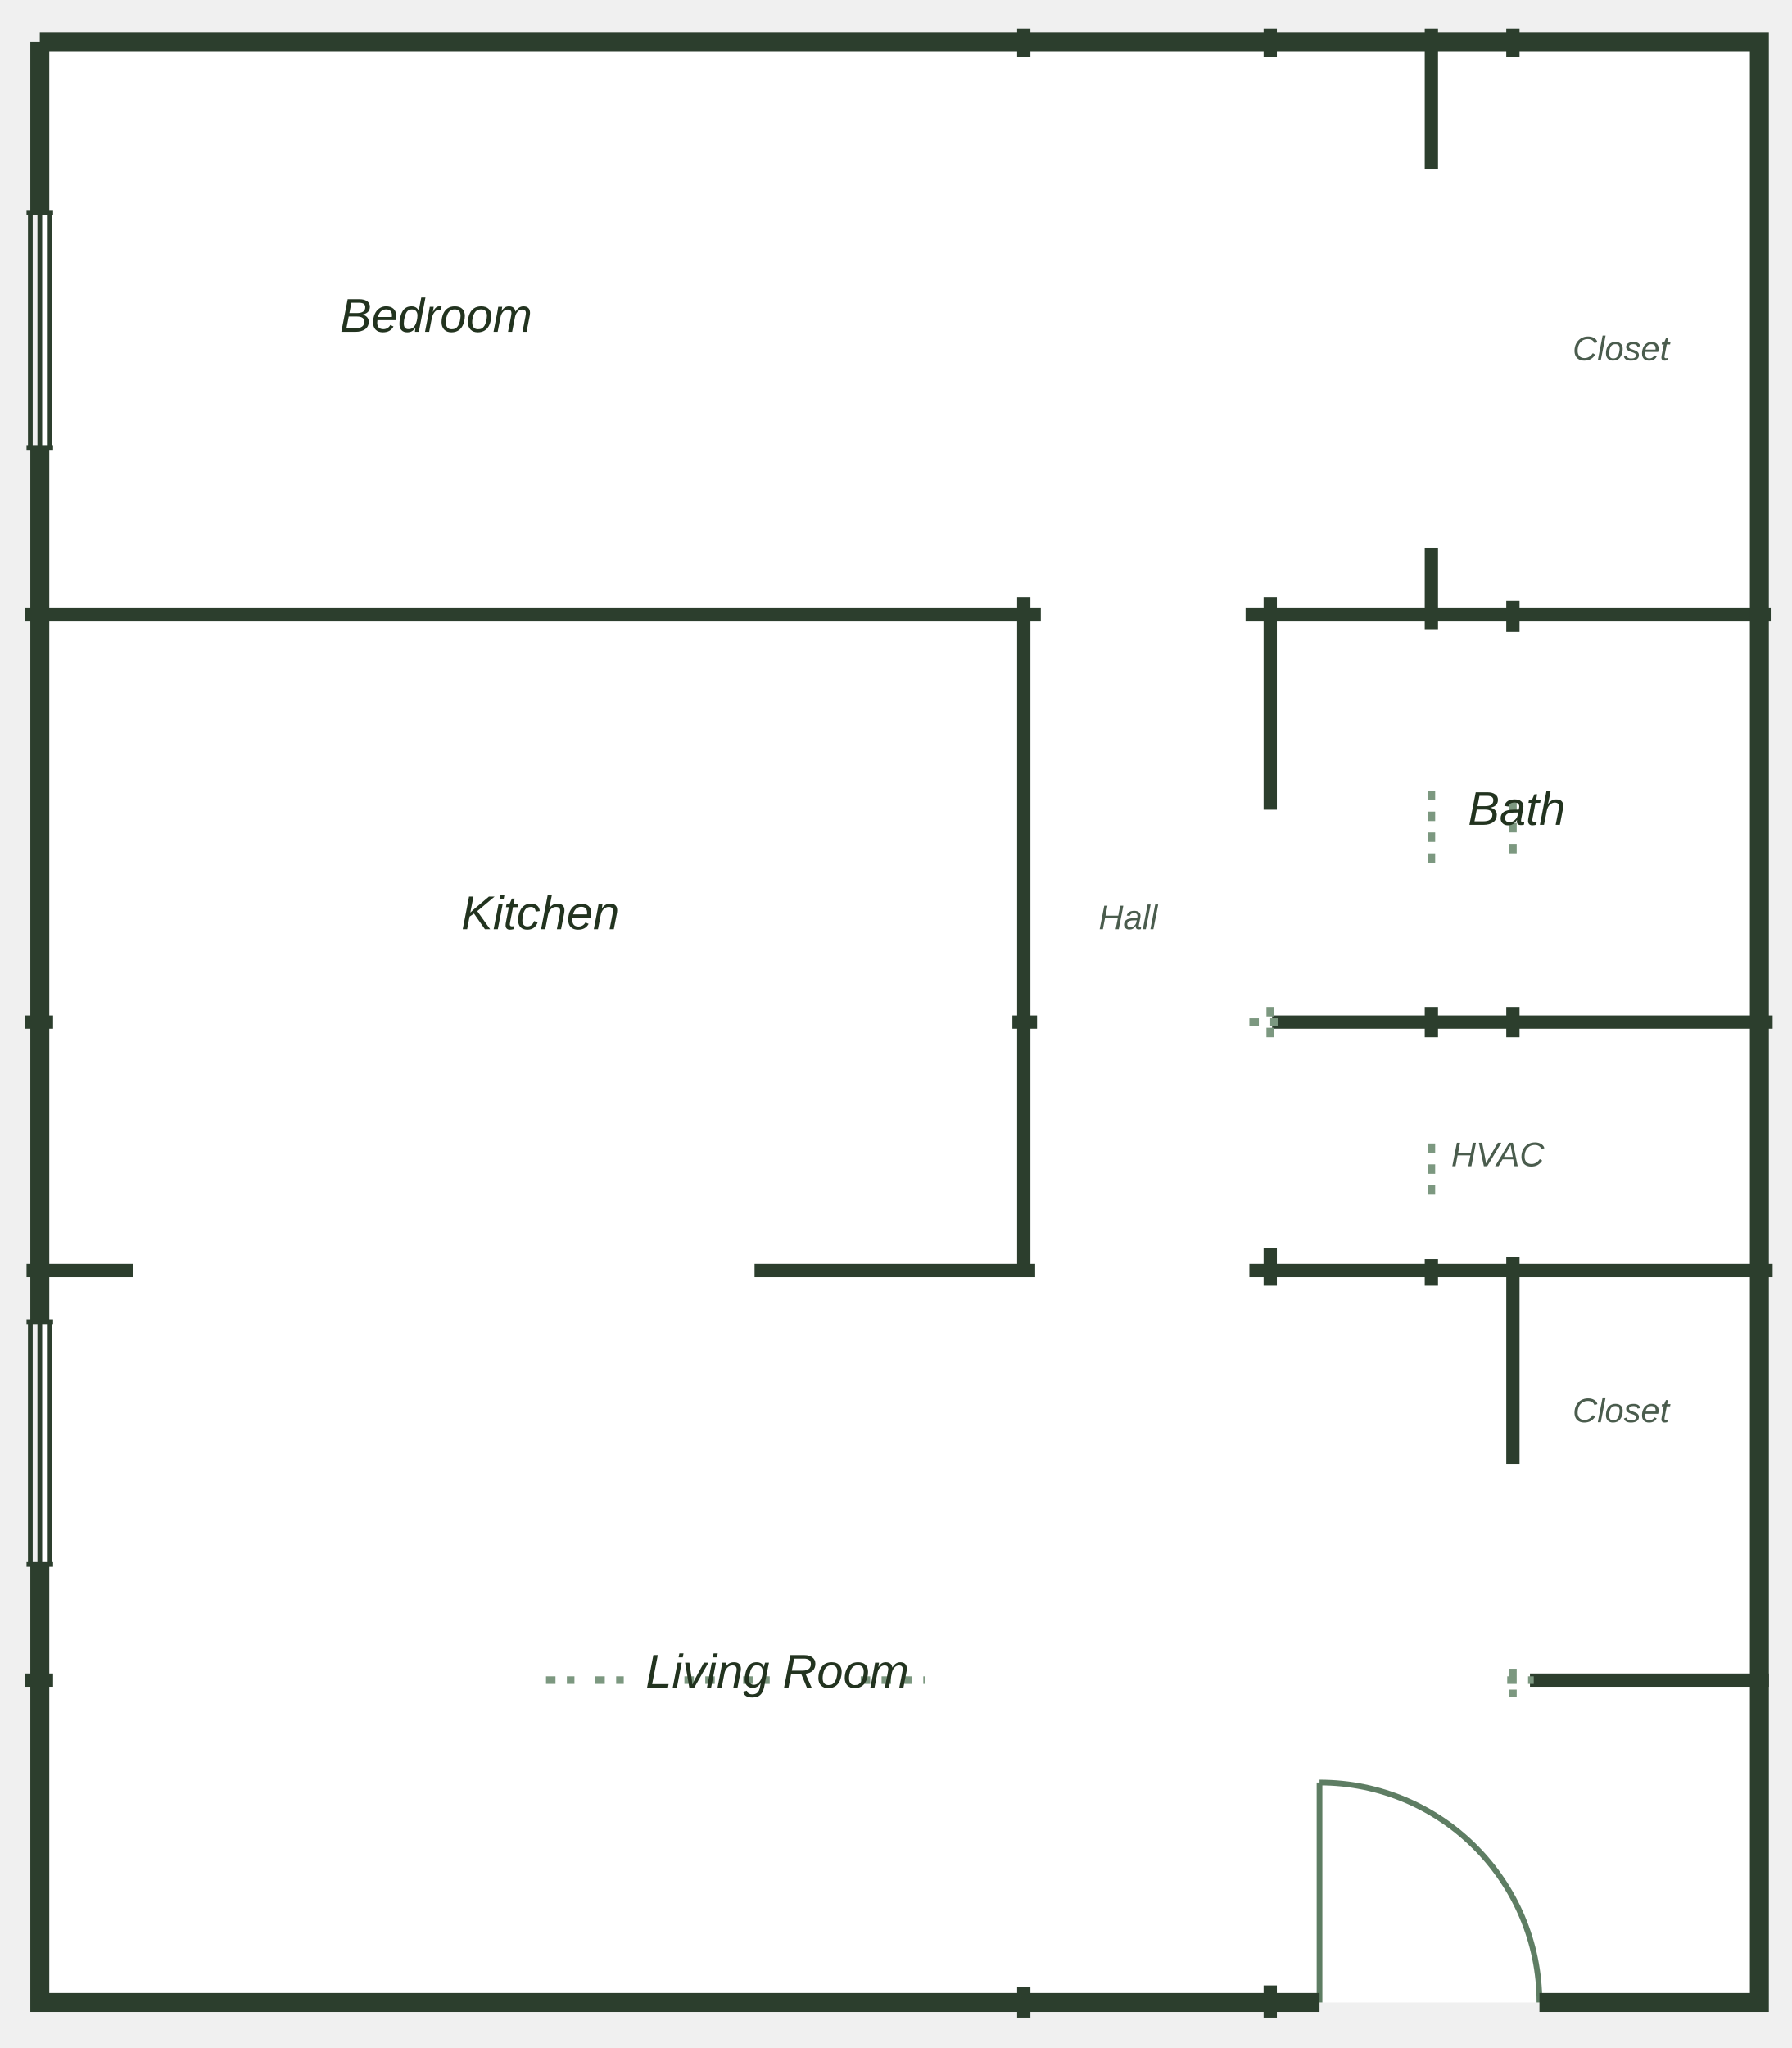
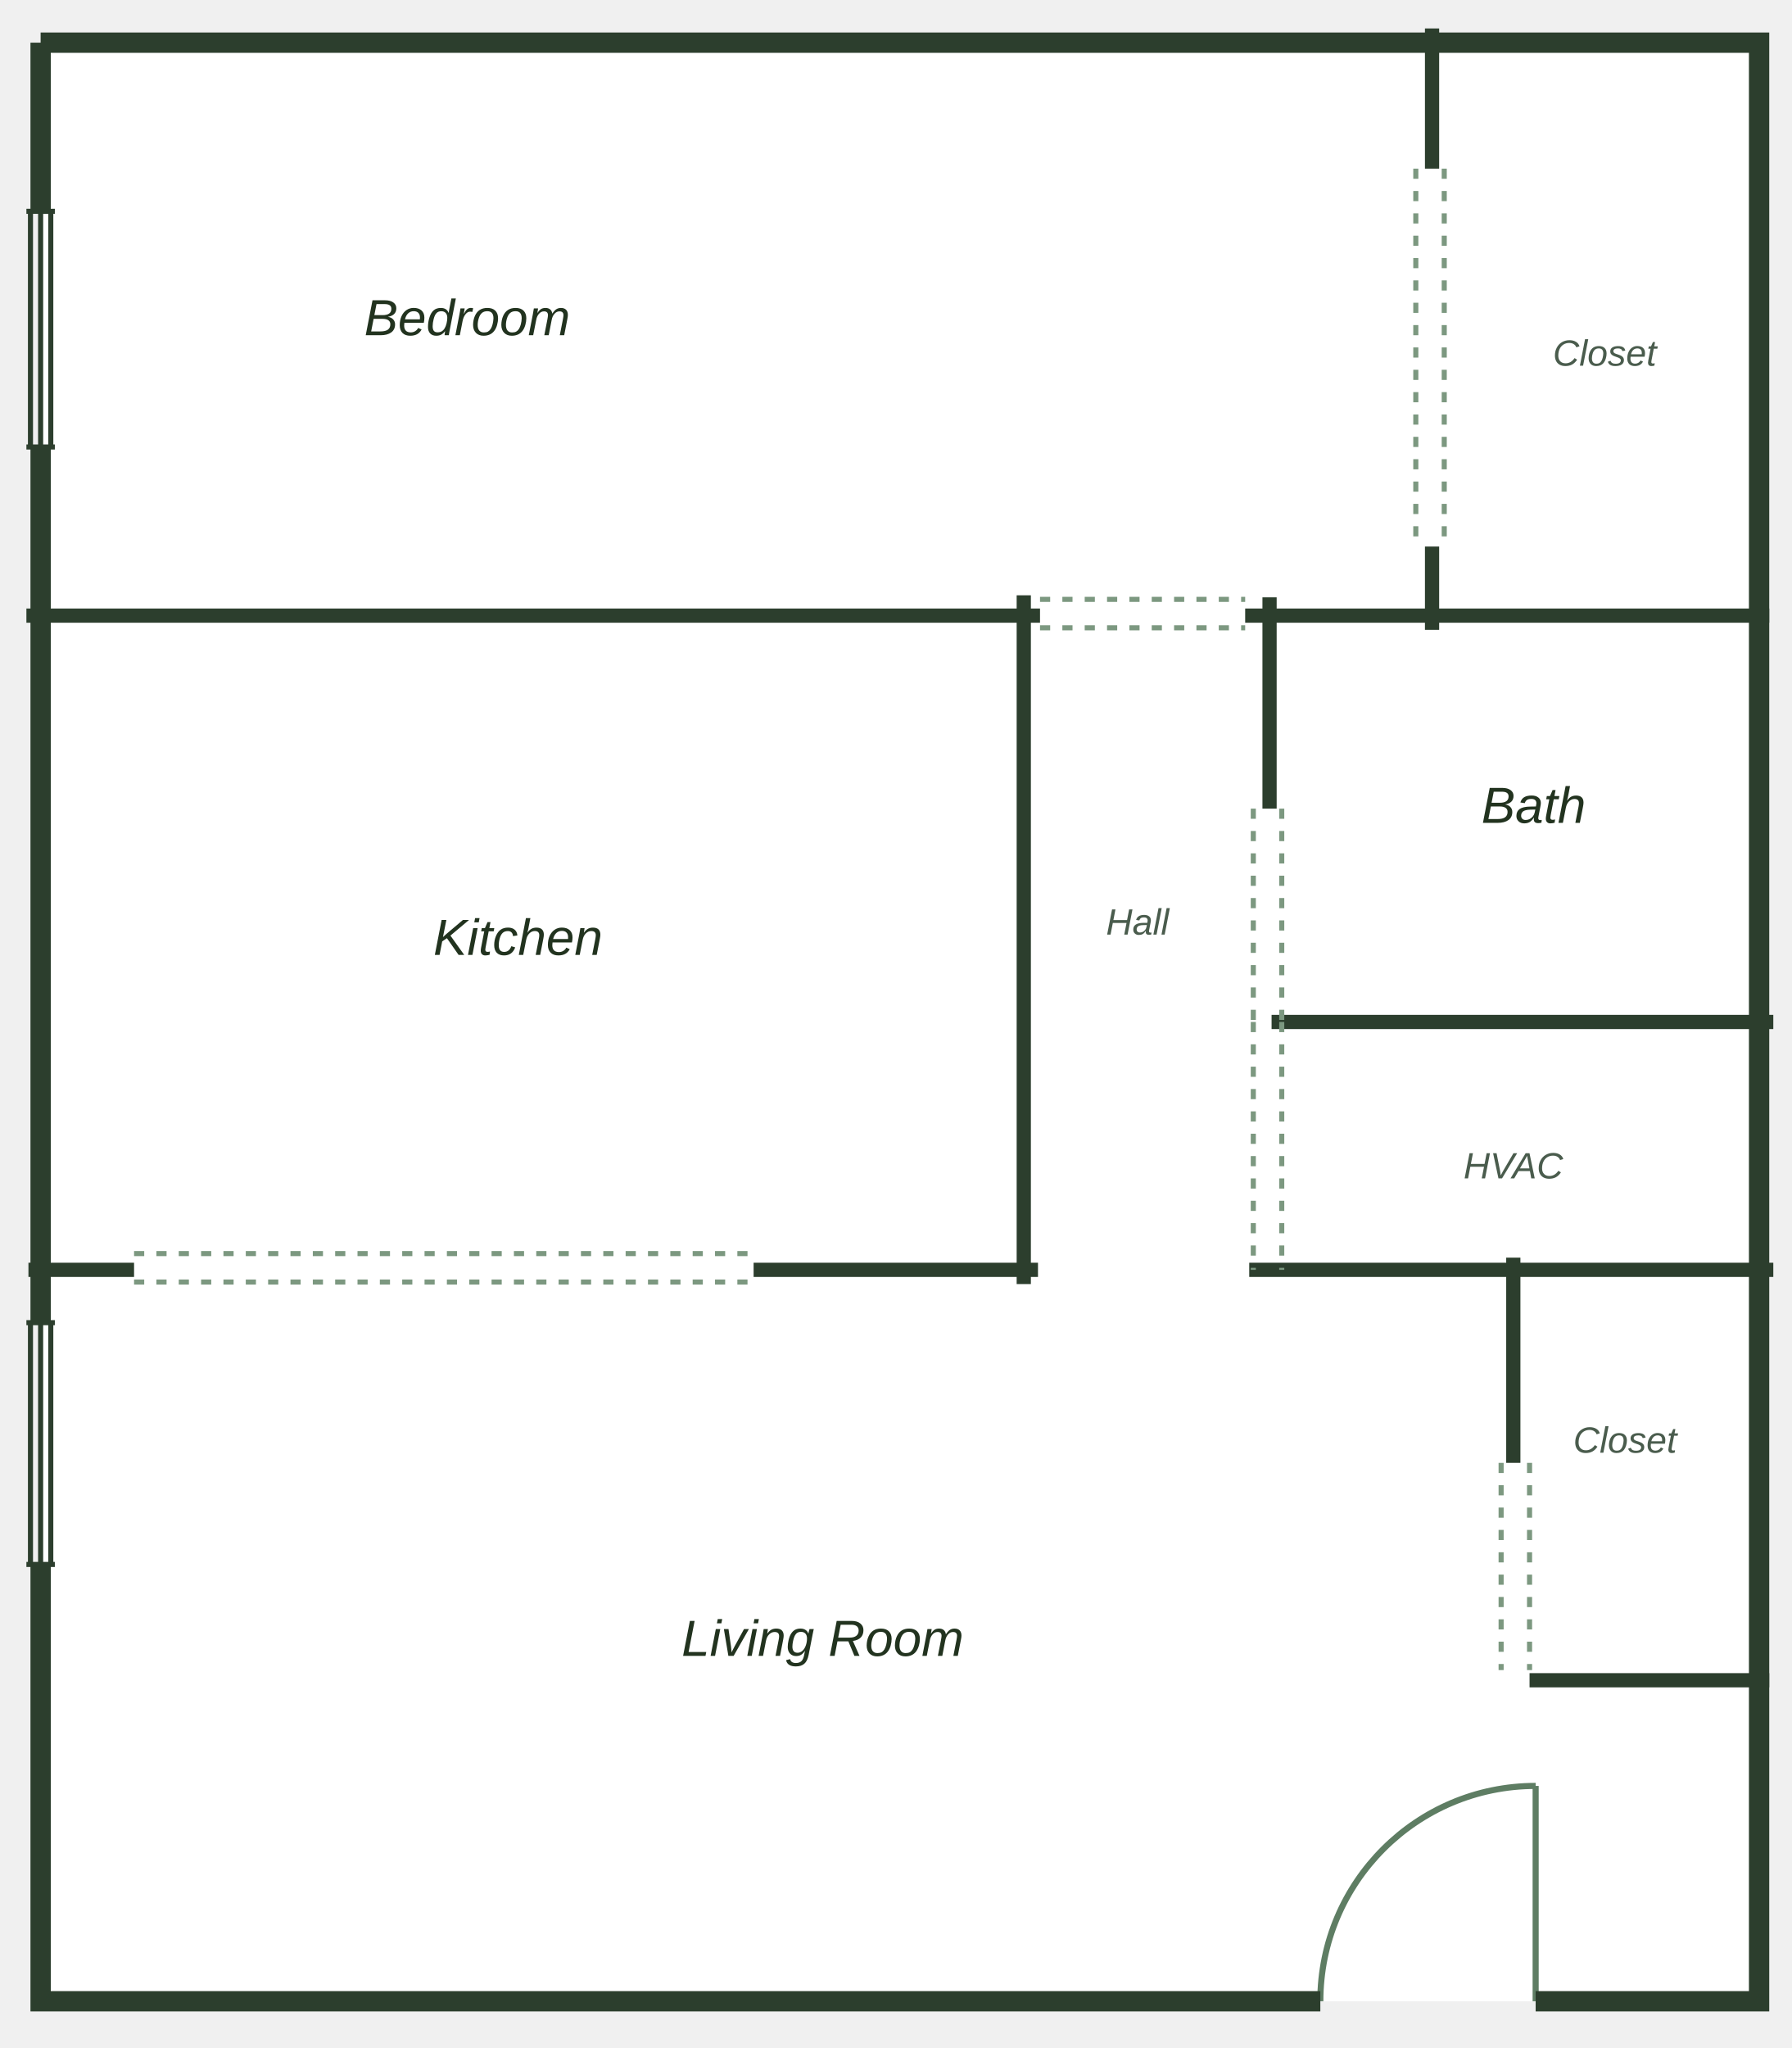
- <svg xmlns="http://www.w3.org/2000/svg" width="945" height="1080" viewBox="0 0 945 1080" preserveAspectRatio="xMidYMid meet" role="img" aria-label="Lexington Village one-bedroom floor plan">
+ <svg xmlns="http://www.w3.org/2000/svg" width="882" height="1008" viewBox="0 0 882 1008" preserveAspectRatio="xMidYMid meet" role="img" aria-label="Lexington Village one-bedroom floor plan">
  <defs>
    <style>
    .fp{fill:#FFFFFF}
    .w{fill:none;stroke:#2C3E2D;stroke-width:7;stroke-linecap:butt}
    .wo{fill:none;stroke:#2C3E2D;stroke-width:10;stroke-linecap:butt}
-     .d{fill:none;stroke:#7C9880;stroke-width:4;stroke-dasharray:5 6}
+     .d{fill:none;stroke:#7C9880;stroke-width:2.5;stroke-dasharray:5 6}
    .arc{fill:none;stroke:#5E7D63;stroke-width:3}
    .win{fill:none;stroke:#2C3E2D;stroke-width:2.5}
+     .st{fill:none;stroke:#2C3E2D;stroke-width:2.5}
    .rm{fill:#22331F;font-family:'Helvetica Neue',Arial,sans-serif;font-size:25px;font-style:italic;text-anchor:middle}
    .cl{fill:#4A5C4D;font-family:'Helvetica Neue',Arial,sans-serif;font-size:18px;font-style:italic;text-anchor:middle}
    .sm{fill:#4A5C4D;font-family:'Helvetica Neue',Arial,sans-serif;font-size:14px;font-style:italic;text-anchor:middle}
  </style>
  </defs>
-   <rect class="fp" x="21" y="22" width="907" height="1034" />
-   <path class="w" d="M540,15 V30 M540,315 V672 M540,1048 V1064 M670,15 V30 M670,315 V427 M670,658 V678 M670,1047 V1064 M755,15 V89 M755,289 V332 M755,531 V547 M755,664 V678 M798,15 V30 M798,317 V333 M798,531 V547 M798,663 V772 M13,324 H549 M657,324 H934 M13,539 H28 M534,539 H547 M671,539 H935 M14,670 H70 M398,670 H546 M659,670 H935 M13,886 H28 M807,886 H933" />
-   <path class="d" d="M670,531 V548 M755,417 V459 M755,603 V631 M798,423 V452 M798,880 V895 M659,539 H674 M288,886 H303 M314,886 H329 M361,886 H381 M392,886 H406 M454,886 H488 M795,886 H809" />
-   <path class="win" d="M16,112 V236 M21,112 V236 M26,112 V236 M14,112 H28 M14,236 H28" />
-   <path class="win" d="M16,697 V825 M21,697 V825 M26,697 V825 M14,697 H28 M14,825 H28" />
-   <path class="arc" d="M696,1056 V940 M696,940 A116,116 0 0 1 812,1056" />
-   <path class="wo" d="M21,22 H928 V1056 H812 M696,1056 H21 V825 M21,697 V236 M21,112 V22" />
-   <text class="rm" x="230" y="175">Bedroom</text>
-   <text class="rm" x="285" y="490">Kitchen</text>
-   <text class="rm" x="410" y="890">Living Room</text>
-   <text class="rm" x="800" y="435">Bath</text>
-   <text class="cl" x="595" y="490">Hall</text>
-   <text class="cl" x="790" y="615">HVAC</text>
-   <text class="cl" x="855" y="190">Closet</text>
-   <text class="cl" x="855" y="750">Closet</text>
+   <rect class="fp" x="20" y="21" width="846" height="964" />
+   <path class="w" d="M504,293 V632 M625,294 V398 M705,14 V83 M705,269 V310 M745,619 V720 M13,303 H512 M613,303 H871 M626,503 H873 M14,625 H66 M371,625 H511 M615,625 H873 M753,827 H871" />
+   <path class="d" d="M697,83 V269 M711,83 V269 M617,398 V503 M631,398 V503 M617,503 V625 M631,503 V625 M739,720 V822 M753,720 V822 M512,295 H613 M512,309 H613 M66,617 H371 M66,631 H371" />
+   <path class="win" d="M15,104 V220 M20,104 V220 M25,104 V220 M13,104 H27 M13,220 H27" />
+   <path class="win" d="M15,651 V770 M20,651 V770 M25,651 V770 M13,651 H27 M13,770 H27" />
+   <path class="arc" d="M756,985 V879 M650,985 A106,106 0 0 1 756,879" />
+   <path class="wo" d="M20,21 H866 V985 H756 M650,985 H20 V770 M20,651 V220 M20,104 V21" />
+   <text class="rm" x="230" y="165">Bedroom</text>
+   <text class="rm" x="255" y="470">Kitchen</text>
+   <text class="rm" x="405" y="815">Living Room</text>
+   <text class="rm" x="755" y="405">Bath</text>
+   <text class="cl" x="745" y="580">HVAC</text>
+   <text class="cl" x="560" y="460">Hall</text>
+   <text class="cl" x="790" y="180">Closet</text>
+   <text class="cl" x="800" y="715">Closet</text>
</svg>
